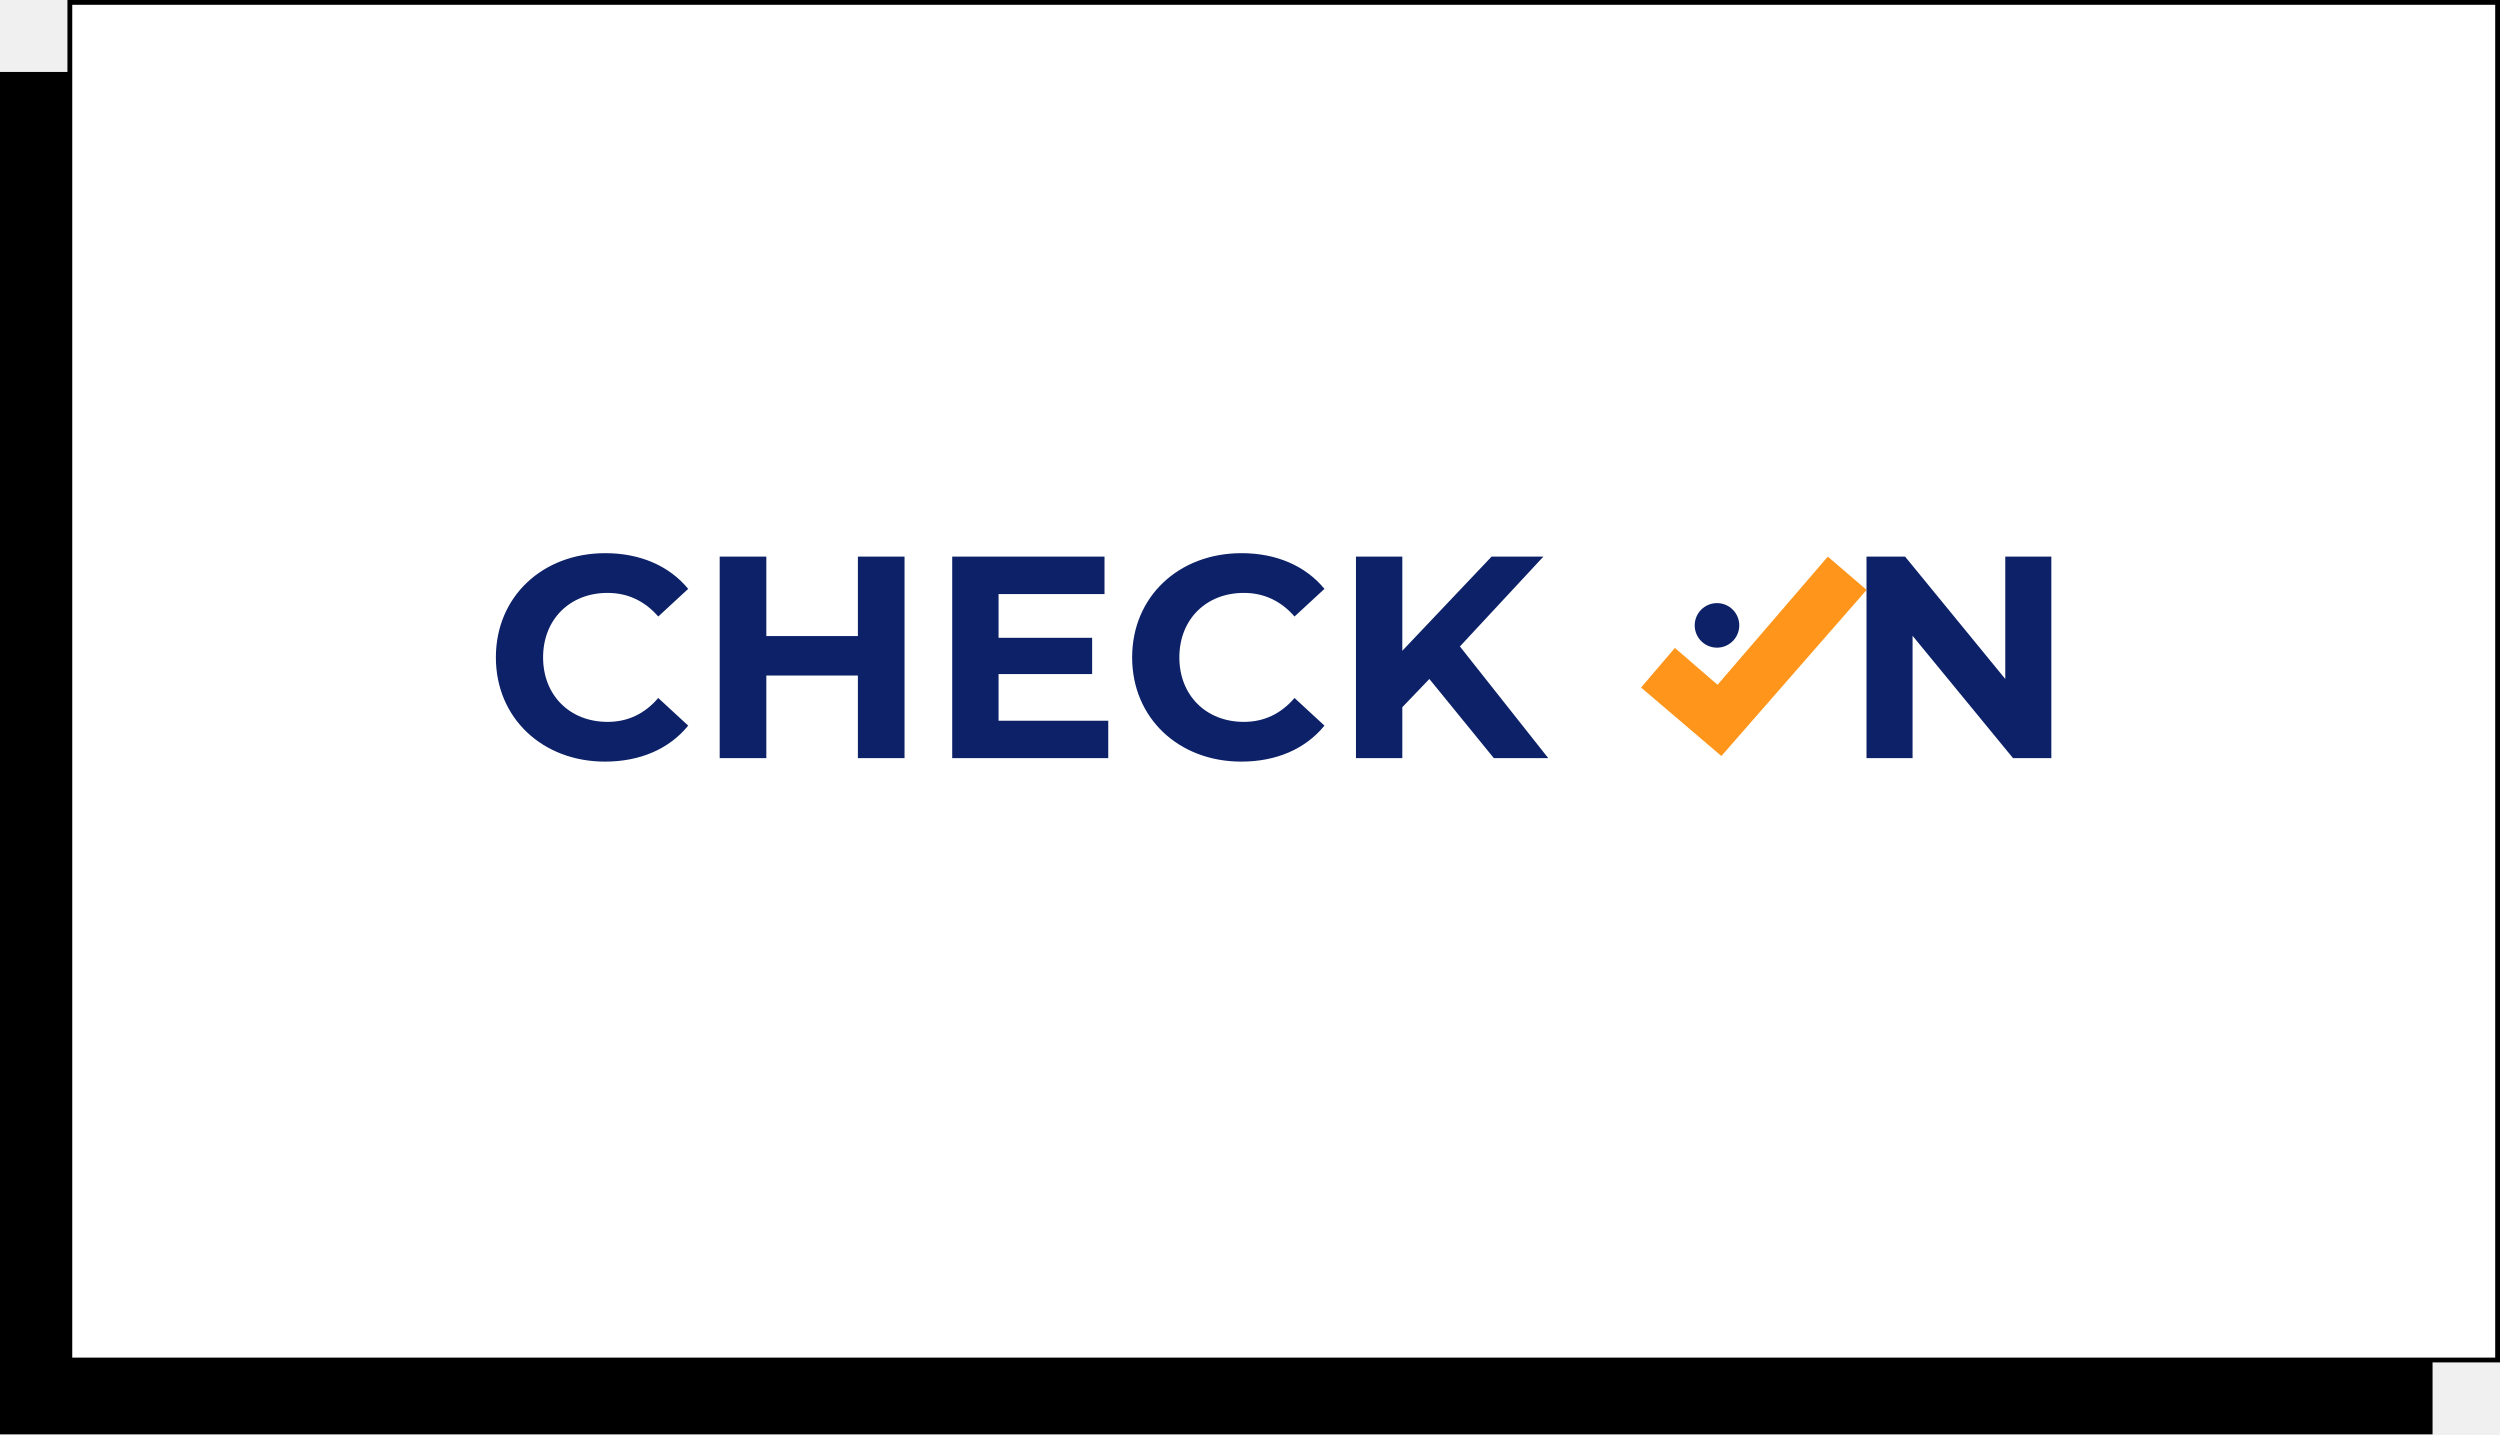
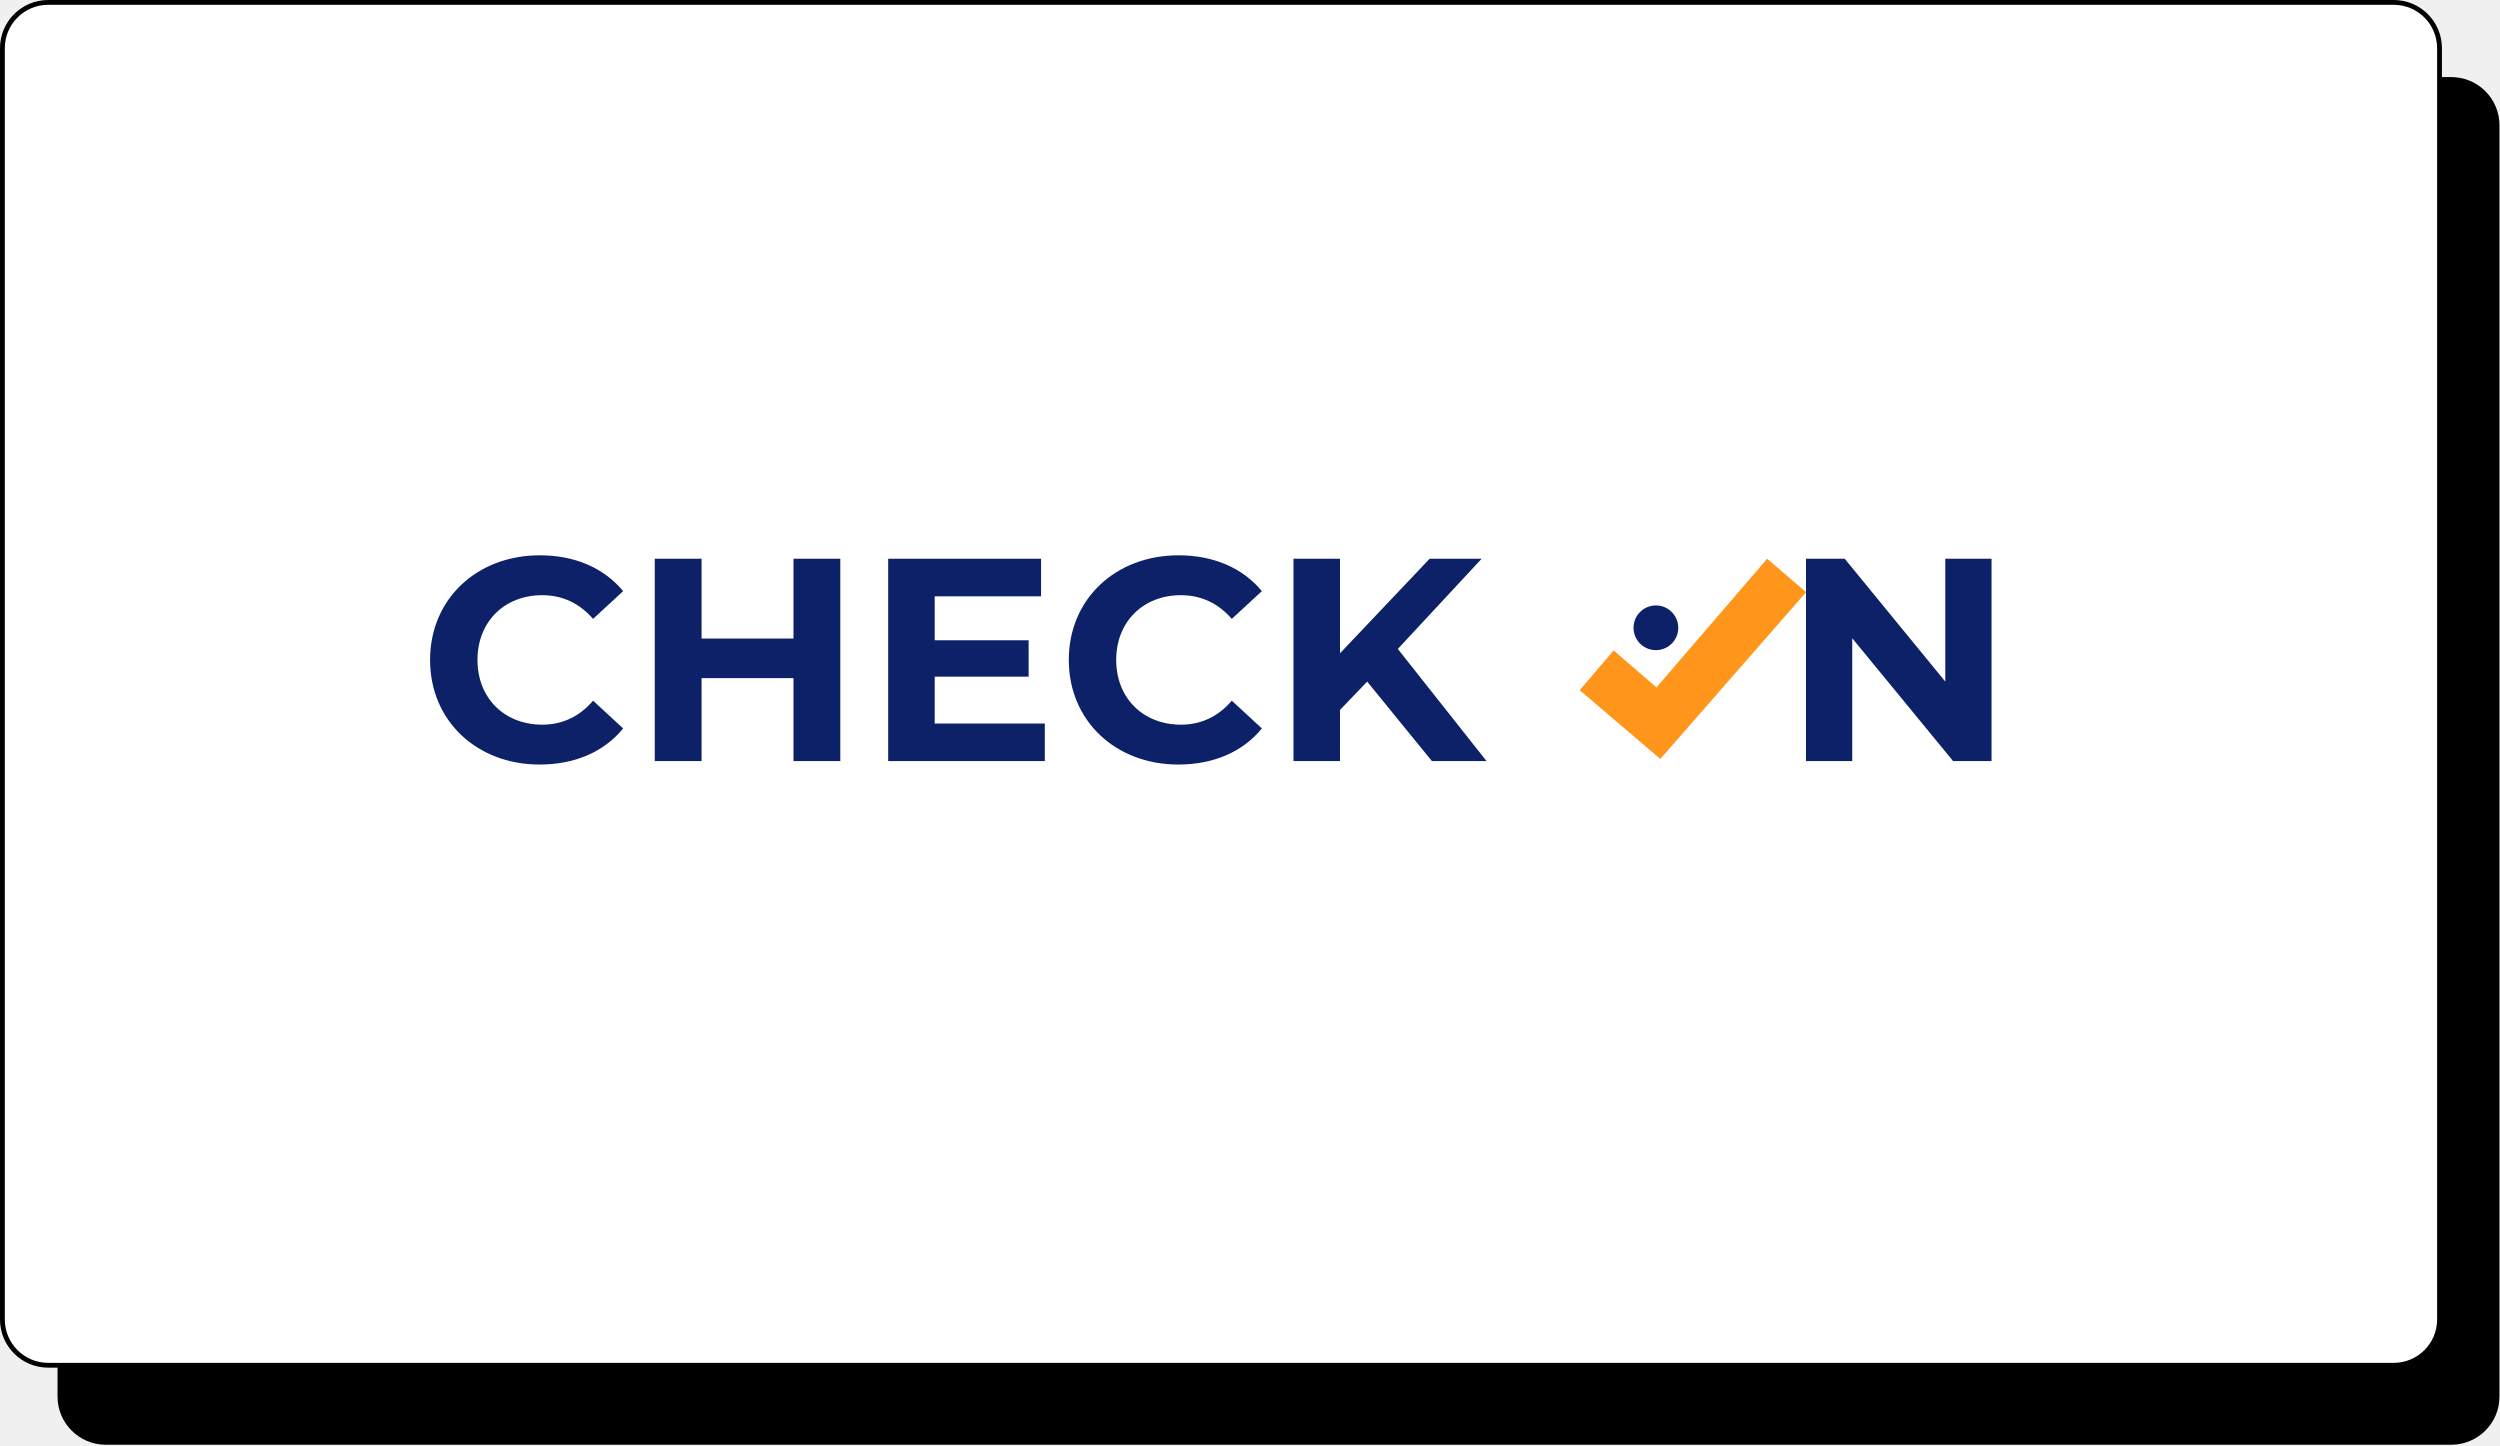
- <svg xmlns="http://www.w3.org/2000/svg" width="521" height="299" viewBox="0 0 521 299" fill="none">
-   <rect y="14.993" width="506.944" height="283.926" fill="black" />
-   <rect x="14.556" y="0.5" width="505.944" height="282.926" fill="white" stroke="black" />
-   <path d="M357.82 134.972C360.384 134.972 362.462 132.893 362.462 130.329C362.462 127.765 360.384 125.687 357.82 125.687C355.255 125.687 353.177 127.765 353.177 130.329C353.177 132.893 355.255 134.972 357.82 134.972Z" fill="#0C2167" />
-   <path d="M389 122.935L380.918 116L357.934 142.71L349.05 135.029L342 143.283L358.737 157.555L389 122.935Z" fill="#FF951A" />
-   <path d="M126.08 158.72C133.4 158.72 139.46 156.08 143.42 151.22L137.18 145.46C134.36 148.76 130.82 150.44 126.62 150.44C118.76 150.44 113.18 144.92 113.18 137C113.18 129.08 118.76 123.56 126.62 123.56C130.82 123.56 134.36 125.24 137.18 128.48L143.42 122.72C139.46 117.92 133.4 115.28 126.14 115.28C113.06 115.28 103.34 124.34 103.34 137C103.34 149.66 113.06 158.72 126.08 158.72ZM178.784 116V132.56H159.704V116H149.984V158H159.704V140.78H178.784V158H188.504V116H178.784ZM208.101 150.2V140.48H227.601V132.92H208.101V123.8H230.181V116H198.441V158H230.961V150.2H208.101ZM258.678 158.72C265.998 158.72 272.058 156.08 276.018 151.22L269.778 145.46C266.958 148.76 263.418 150.44 259.218 150.44C251.358 150.44 245.778 144.92 245.778 137C245.778 129.08 251.358 123.56 259.218 123.56C263.418 123.56 266.958 125.24 269.778 128.48L276.018 122.72C272.058 117.92 265.998 115.28 258.738 115.28C245.658 115.28 235.938 124.34 235.938 137C235.938 149.66 245.658 158.72 258.678 158.72ZM311.322 158H322.662L304.242 134.72L321.642 116H310.842L292.242 135.62V116H282.582V158H292.242V147.38L297.882 141.5L311.322 158Z" fill="#0C2167" />
-   <path d="M417.9 116V141.5L397.02 116H388.98V158H398.58V132.5L419.52 158H427.5V116H417.9Z" fill="#0C2167" />
+ <svg xmlns="http://www.w3.org/2000/svg" width="519" height="300" viewBox="0 0 519 300" fill="none">
+   <rect x="11.944" y="16" width="506.944" height="283.926" rx="10" fill="black" />
+   <rect x="0.5" y="0.5" width="505.944" height="282.926" rx="9.5" fill="white" stroke="black" />
+   <path d="M343.764 134.972C346.328 134.972 348.406 132.893 348.406 130.329C348.406 127.765 346.328 125.687 343.764 125.687C341.2 125.687 339.121 127.765 339.121 130.329C339.121 132.893 341.2 134.972 343.764 134.972Z" fill="#0C2167" />
+   <path d="M374.944 122.935L366.863 116L343.878 142.71L334.994 135.029L327.944 143.283L344.681 157.555L374.944 122.935Z" fill="#FF951A" />
+   <path d="M112.024 158.72C119.344 158.72 125.404 156.08 129.364 151.22L123.124 145.46C120.304 148.76 116.764 150.44 112.564 150.44C104.704 150.44 99.124 144.92 99.124 137C99.124 129.08 104.704 123.56 112.564 123.56C116.764 123.56 120.304 125.24 123.124 128.48L129.364 122.72C125.404 117.92 119.344 115.28 112.084 115.28C99.004 115.28 89.284 124.34 89.284 137C89.284 149.66 99.004 158.72 112.024 158.72ZM164.728 116V132.56H145.648V116H135.928V158H145.648V140.78H164.728V158H174.448V116H164.728ZM194.045 150.2V140.48H213.545V132.92H194.045V123.8H216.125V116H184.385V158H216.905V150.2H194.045ZM244.622 158.72C251.942 158.72 258.002 156.08 261.962 151.22L255.722 145.46C252.902 148.76 249.362 150.44 245.162 150.44C237.302 150.44 231.722 144.92 231.722 137C231.722 129.08 237.302 123.56 245.162 123.56C249.362 123.56 252.902 125.24 255.722 128.48L261.962 122.72C258.002 117.92 251.942 115.28 244.682 115.28C231.602 115.28 221.882 124.34 221.882 137C221.882 149.66 231.602 158.72 244.622 158.72ZM297.266 158H308.606L290.186 134.72L307.586 116H296.786L278.186 135.62V116H268.526V158H278.186V147.38L283.826 141.5L297.266 158Z" fill="#0C2167" />
+   <path d="M403.844 116V141.5L382.964 116H374.924V158H384.524V132.5L405.464 158H413.444V116H403.844Z" fill="#0C2167" />
</svg>
